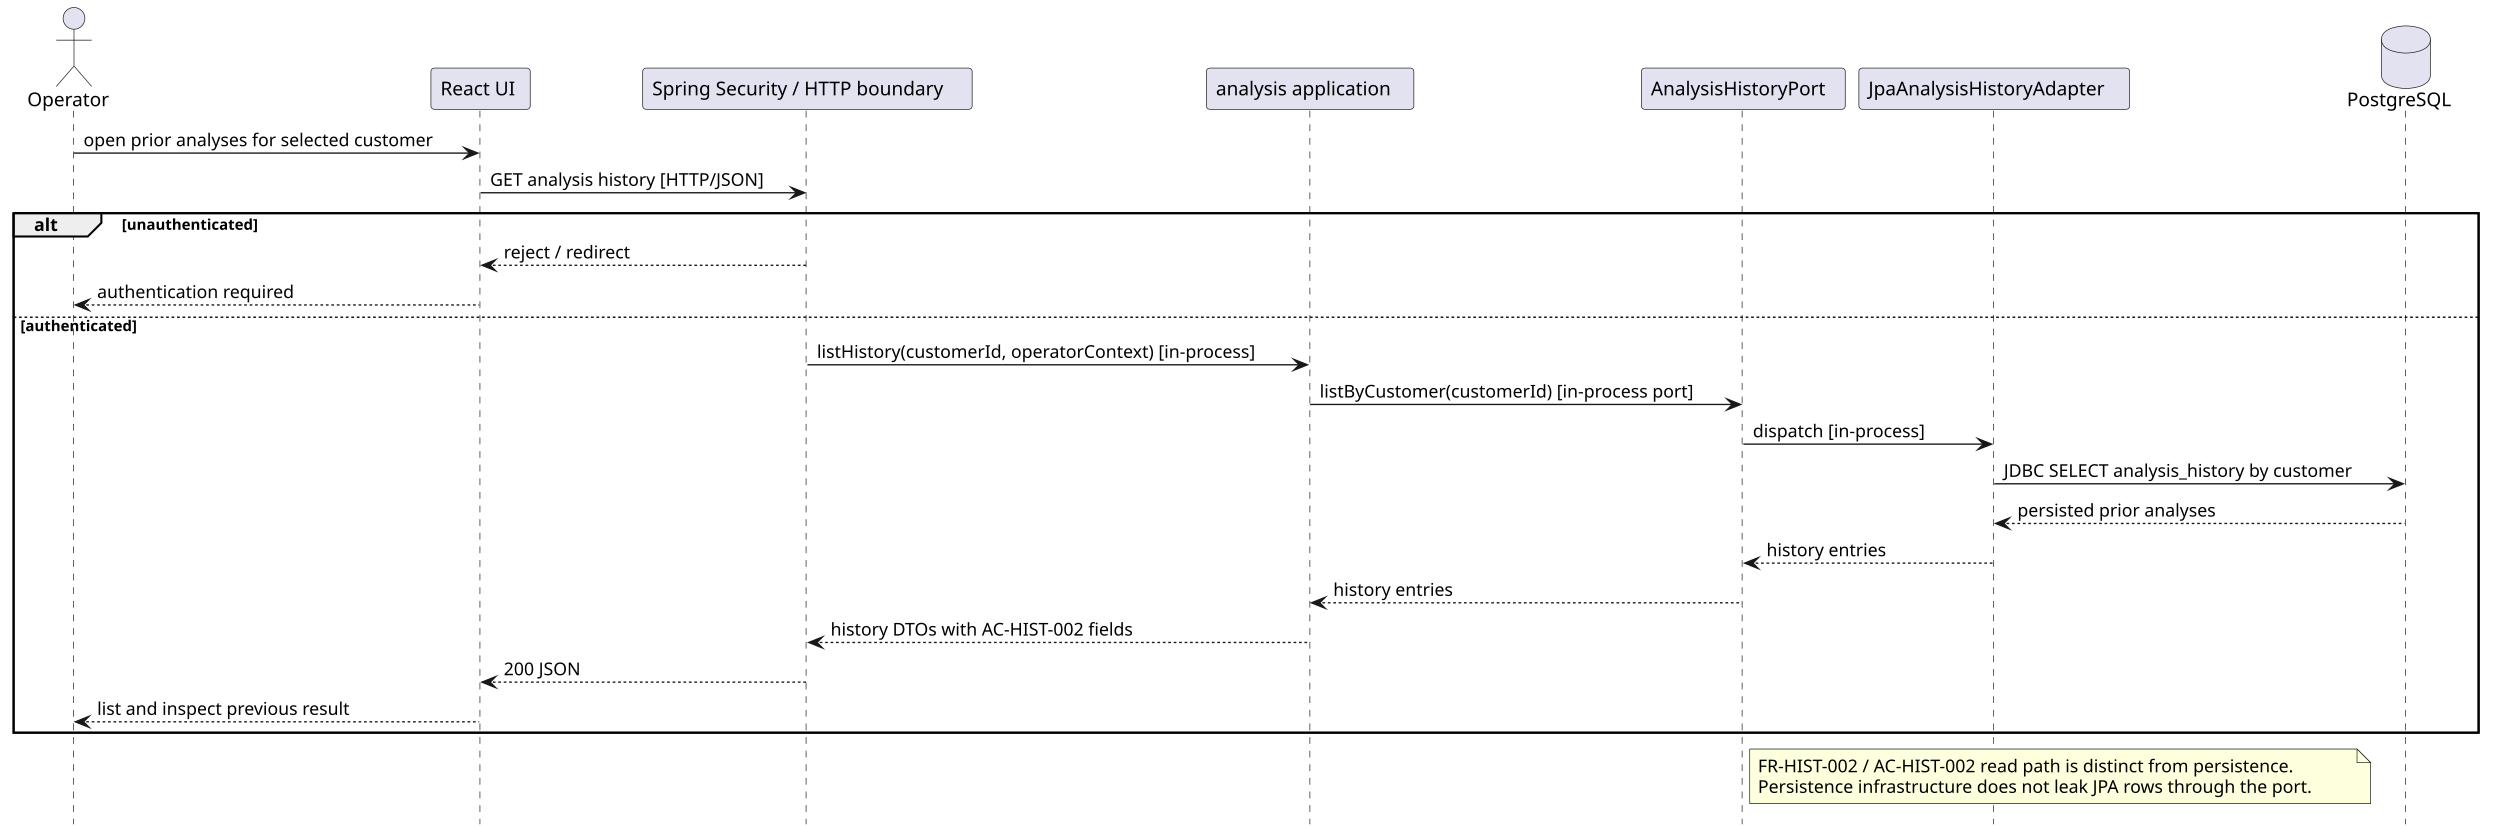
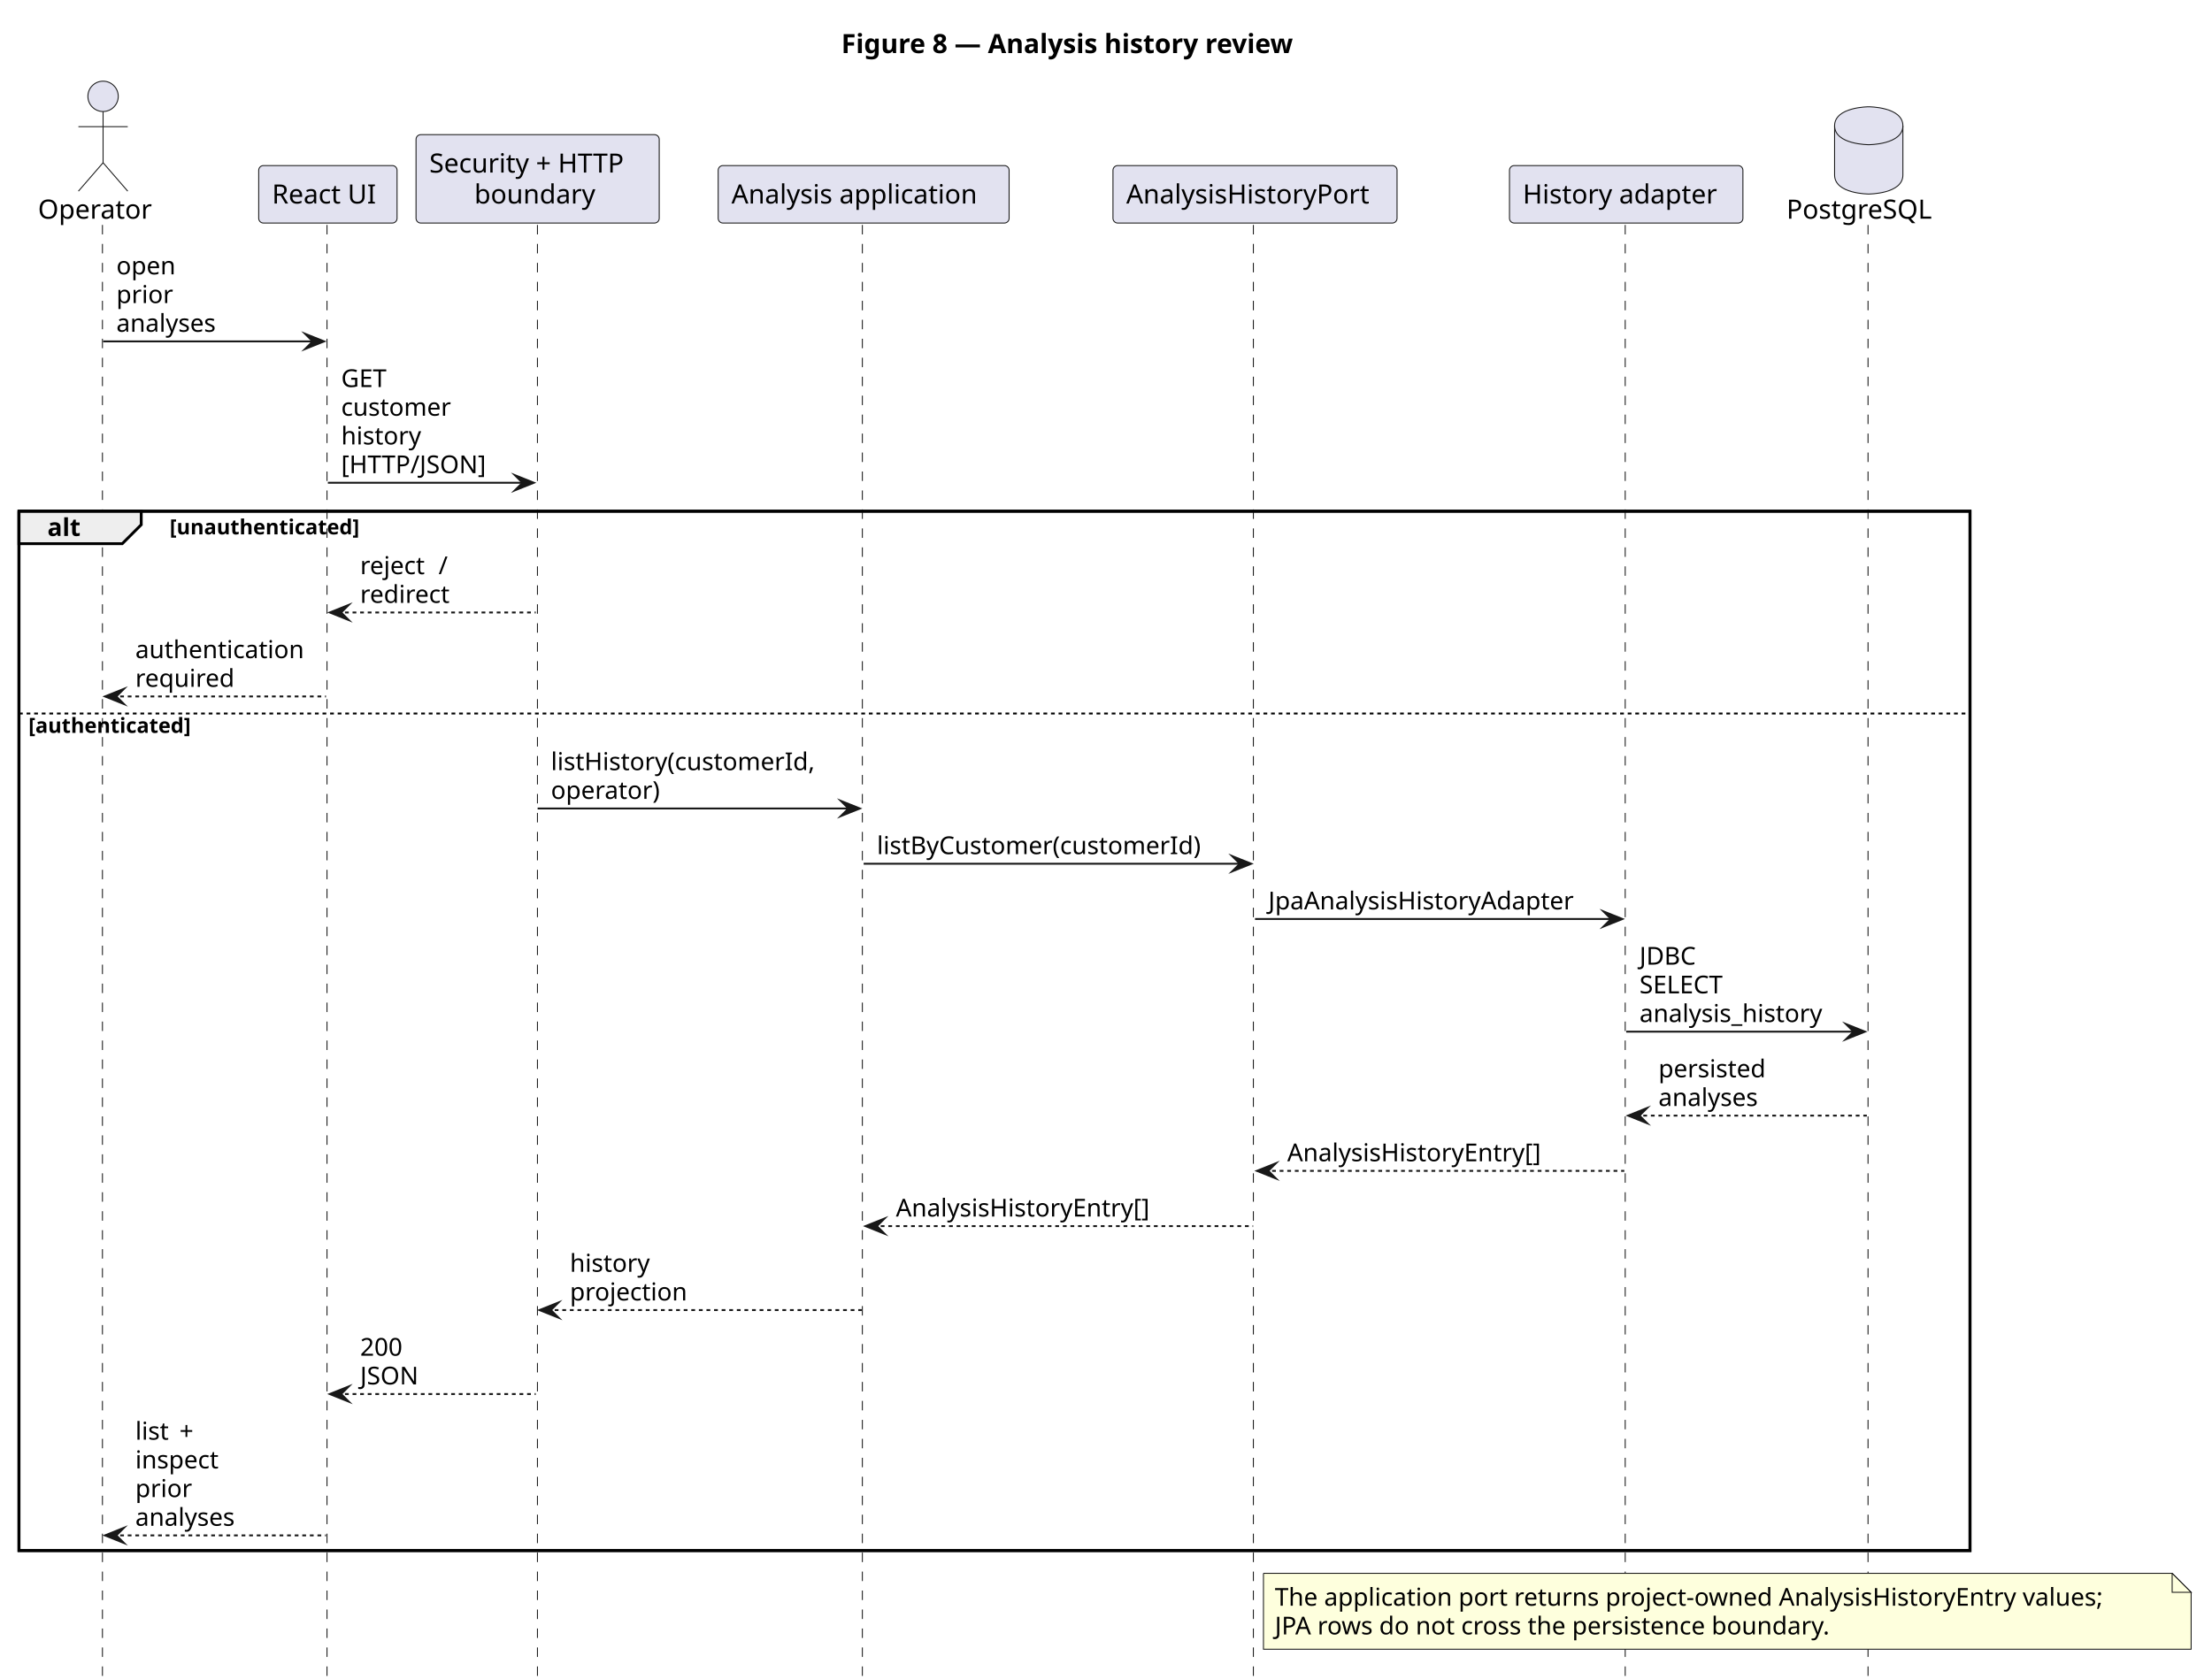
- <svg xmlns="http://www.w3.org/2000/svg" contentStyleType="text/css" data-diagram-type="SEQUENCE" height="606px" preserveAspectRatio="none" style="width:1836px;height:606px;background:#FFFFFF;" version="1.1" viewBox="0 0 1836 606" width="1836px" zoomAndPan="magnify">
+ <svg xmlns="http://www.w3.org/2000/svg" contentStyleType="text/css" data-diagram-type="SEQUENCE" height="885px" preserveAspectRatio="none" style="width:1166px;height:885px;background:#FFFFFF;" version="1.1" viewBox="0 0 1166 885" width="1166px" zoomAndPan="magnify">
  <defs />
  <g>
-     <rect fill="none" height="381.531" style="stroke:#000000;stroke-width:1.5;" width="1810.287" x="10" y="156.562" />
-     <g class="participant-lifeline" data-entity-uid="part1" data-qualified-name="Operator" data-source-line="2" id="part1-lifeline">
+     <g class="title" data-source-line="1">
+       <text fill="#000000" font-family="sans-serif" font-size="14" font-weight="700" lengthAdjust="spacing" textLength="272.692" x="443.452" y="27.995">Figure 8 — Analysis history review</text>
+     </g>
+     <rect fill="none" height="547.992" style="stroke:#000000;stroke-width:1.5;" width="1028.438" x="10" y="269.523" />
+     <g class="participant-lifeline" data-entity-uid="part1" data-qualified-name="Operator" data-source-line="5" id="part1-lifeline">
      <g>
-         <rect fill="#000000" fill-opacity="0" height="524.062" width="8" x="50.333" y="81.297" />
-         <line style="stroke:#181818;stroke-width:0.5;stroke-dasharray:5,5;" x1="54" x2="54" y1="81.297" y2="605.359" />
+         <rect fill="#000000" fill-opacity="0" height="766.188" width="8" x="50.333" y="118.594" />
+         <line style="stroke:#181818;stroke-width:0.5;stroke-dasharray:5,5;" x1="54" x2="54" y1="118.594" y2="884.781" />
      </g>
    </g>
-     <g class="participant-lifeline" data-entity-uid="part2" data-qualified-name="UI" data-source-line="3" id="part2-lifeline">
+     <g class="participant-lifeline" data-entity-uid="part2" data-qualified-name="UI" data-source-line="6" id="part2-lifeline">
      <g>
-         <rect fill="#000000" fill-opacity="0" height="524.062" width="8" x="348.932" y="81.297" />
-         <line style="stroke:#181818;stroke-width:0.5;stroke-dasharray:5,5;" x1="352.466" x2="352.466" y1="81.297" y2="605.359" />
+         <rect fill="#000000" fill-opacity="0" height="766.188" width="8" x="168.836" y="118.594" />
+         <line style="stroke:#181818;stroke-width:0.5;stroke-dasharray:5,5;" x1="172.37" x2="172.37" y1="118.594" y2="884.781" />
      </g>
    </g>
-     <g class="participant-lifeline" data-entity-uid="part3" data-qualified-name="Boundary" data-source-line="4" id="part3-lifeline">
+     <g class="participant-lifeline" data-entity-uid="part3" data-qualified-name="Boundary" data-source-line="7" id="part3-lifeline">
      <g>
-         <rect fill="#000000" fill-opacity="0" height="524.062" width="8" x="588.968" y="81.297" />
-         <line style="stroke:#181818;stroke-width:0.5;stroke-dasharray:5,5;" x1="591.986" x2="591.986" y1="81.297" y2="605.359" />
+         <rect fill="#000000" fill-opacity="0" height="766.188" width="8" x="279.4" y="118.594" />
+         <line style="stroke:#181818;stroke-width:0.5;stroke-dasharray:5,5;" x1="283.303" x2="283.303" y1="118.594" y2="884.781" />
      </g>
    </g>
-     <g class="participant-lifeline" data-entity-uid="part4" data-qualified-name="Analysis" data-source-line="5" id="part4-lifeline">
+     <g class="participant-lifeline" data-entity-uid="part4" data-qualified-name="Analysis" data-source-line="8" id="part4-lifeline">
      <g>
-         <rect fill="#000000" fill-opacity="0" height="524.062" width="8" x="958.148" y="81.297" />
-         <line style="stroke:#181818;stroke-width:0.5;stroke-dasharray:5,5;" x1="961.968" x2="961.968" y1="81.297" y2="605.359" />
+         <rect fill="#000000" fill-opacity="0" height="766.188" width="8" x="451.25" y="118.594" />
+         <line style="stroke:#181818;stroke-width:0.5;stroke-dasharray:5,5;" x1="454.571" x2="454.571" y1="118.594" y2="884.781" />
      </g>
    </g>
-     <g class="participant-lifeline" data-entity-uid="part5" data-qualified-name="History" data-source-line="6" id="part5-lifeline">
+     <g class="participant-lifeline" data-entity-uid="part5" data-qualified-name="History" data-source-line="9" id="part5-lifeline">
      <g>
-         <rect fill="#000000" fill-opacity="0" height="524.062" width="8" x="1276.285" y="81.297" />
-         <line style="stroke:#181818;stroke-width:0.5;stroke-dasharray:5,5;" x1="1279.415" x2="1279.415" y1="81.297" y2="605.359" />
+         <rect fill="#000000" fill-opacity="0" height="766.188" width="8" x="657.548" y="118.594" />
+         <line style="stroke:#181818;stroke-width:0.5;stroke-dasharray:5,5;" x1="660.677" x2="660.677" y1="118.594" y2="884.781" />
      </g>
    </g>
-     <g class="participant-lifeline" data-entity-uid="part6" data-qualified-name="Jpa" data-source-line="7" id="part6-lifeline">
+     <g class="participant-lifeline" data-entity-uid="part6" data-qualified-name="Adapter" data-source-line="10" id="part6-lifeline">
      <g>
-         <rect fill="#000000" fill-opacity="0" height="524.062" width="8" x="1460.591" y="81.297" />
-         <line style="stroke:#181818;stroke-width:0.5;stroke-dasharray:5,5;" x1="1464.156" x2="1464.156" y1="81.297" y2="605.359" />
+         <rect fill="#000000" fill-opacity="0" height="766.188" width="8" x="853.214" y="118.594" />
+         <line style="stroke:#181818;stroke-width:0.5;stroke-dasharray:5,5;" x1="856.69" x2="856.69" y1="118.594" y2="884.781" />
      </g>
    </g>
-     <g class="participant-lifeline" data-entity-uid="part7" data-qualified-name="DB" data-source-line="8" id="part7-lifeline">
+     <g class="participant-lifeline" data-entity-uid="part7" data-qualified-name="DB" data-source-line="11" id="part7-lifeline">
      <g>
-         <rect fill="#000000" fill-opacity="0" height="524.062" width="8" x="1762.911" y="81.297" />
-         <line style="stroke:#181818;stroke-width:0.5;stroke-dasharray:5,5;" x1="1766.534" x2="1766.534" y1="81.297" y2="605.359" />
+         <rect fill="#000000" fill-opacity="0" height="766.188" width="8" x="981.062" y="118.594" />
+         <line style="stroke:#181818;stroke-width:0.5;stroke-dasharray:5,5;" x1="984.685" x2="984.685" y1="118.594" y2="884.781" />
      </g>
    </g>
-     <g class="participant participant-head" data-entity-uid="part1" data-qualified-name="Operator" data-source-line="2" id="part1-head">
-       <text fill="#000000" font-family="sans-serif" font-size="14" lengthAdjust="spacing" textLength="62.665" x="20" y="77.995">Operator</text>
-       <ellipse cx="54.333" cy="13.5" fill="#E2E2F0" rx="8" ry="8" style="stroke:#181818;stroke-width:0.5;" />
-       <path d="M54.333,21.5 L54.333,48.5 M41.333,29.5 L67.332,29.5 M54.333,48.5 L41.333,63.5 M54.333,48.5 L67.332,63.5" fill="none" style="stroke:#181818;stroke-width:0.5;" />
+     <g class="participant participant-head" data-entity-uid="part1" data-qualified-name="Operator" data-source-line="5" id="part1-head">
+       <text fill="#000000" font-family="sans-serif" font-size="14" lengthAdjust="spacing" textLength="62.665" x="20" y="115.292">Operator</text>
+       <ellipse cx="54.333" cy="50.797" fill="#E2E2F0" rx="8" ry="8" style="stroke:#181818;stroke-width:0.5;" />
+       <path d="M54.333,58.797 L54.333,85.797 M41.333,66.797 L67.332,66.797 M54.333,85.797 L41.333,100.797 M54.333,85.797 L67.332,100.797" fill="none" style="stroke:#181818;stroke-width:0.5;" />
    </g>
-     <g class="participant participant-head" data-entity-uid="part2" data-qualified-name="UI" data-source-line="3" id="part2-head">
-       <rect fill="#E2E2F0" height="30.297" rx="2.5" ry="2.5" style="stroke:#181818;stroke-width:0.5;" width="72.933" x="316.466" y="50" />
-       <text fill="#000000" font-family="sans-serif" font-size="14" lengthAdjust="spacing" textLength="58.933" x="323.466" y="69.995">React UI</text>
+     <g class="participant participant-head" data-entity-uid="part2" data-qualified-name="UI" data-source-line="6" id="part2-head">
+       <rect fill="#E2E2F0" height="30.297" rx="2.5" ry="2.5" style="stroke:#181818;stroke-width:0.5;" width="72.933" x="136.37" y="87.297" />
+       <text fill="#000000" font-family="sans-serif" font-size="14" lengthAdjust="spacing" textLength="58.933" x="143.37" y="107.292">React UI</text>
    </g>
-     <g class="participant participant-head" data-entity-uid="part3" data-qualified-name="Boundary" data-source-line="4" id="part3-head">
-       <rect fill="#E2E2F0" height="30.297" rx="2.5" ry="2.5" style="stroke:#181818;stroke-width:0.5;" width="241.965" x="471.986" y="50" />
-       <text fill="#000000" font-family="sans-serif" font-size="14" lengthAdjust="spacing" textLength="227.965" x="478.986" y="69.995">Spring Security / HTTP boundary</text>
+     <g class="participant participant-head" data-entity-uid="part3" data-qualified-name="Boundary" data-source-line="7" id="part3-head">
+       <rect fill="#E2E2F0" height="46.594" rx="2.5" ry="2.5" style="stroke:#181818;stroke-width:0.5;" width="128.194" x="219.303" y="71" />
+       <text fill="#000000" font-family="sans-serif" font-size="14" lengthAdjust="spacing" textLength="114.194" x="226.303" y="90.995">Security + HTTP</text>
+       <text fill="#000000" font-family="sans-serif" font-size="14" lengthAdjust="spacing" textLength="66.705" x="250.047" y="107.292">boundary</text>
    </g>
-     <g class="participant participant-head" data-entity-uid="part4" data-qualified-name="Analysis" data-source-line="5" id="part4-head">
-       <rect fill="#E2E2F0" height="30.297" rx="2.5" ry="2.5" style="stroke:#181818;stroke-width:0.5;" width="152.359" x="885.968" y="50" />
-       <text fill="#000000" font-family="sans-serif" font-size="14" lengthAdjust="spacing" textLength="138.359" x="892.968" y="69.995">analysis application</text>
+     <g class="participant participant-head" data-entity-uid="part4" data-qualified-name="Analysis" data-source-line="8" id="part4-head">
+       <rect fill="#E2E2F0" height="30.297" rx="2.5" ry="2.5" style="stroke:#181818;stroke-width:0.5;" width="153.357" x="378.571" y="87.297" />
+       <text fill="#000000" font-family="sans-serif" font-size="14" lengthAdjust="spacing" textLength="139.357" x="385.571" y="107.292">Analysis application</text>
    </g>
-     <g class="participant participant-head" data-entity-uid="part5" data-qualified-name="History" data-source-line="6" id="part5-head">
-       <rect fill="#E2E2F0" height="30.297" rx="2.5" ry="2.5" style="stroke:#181818;stroke-width:0.5;" width="149.741" x="1205.415" y="50" />
-       <text fill="#000000" font-family="sans-serif" font-size="14" lengthAdjust="spacing" textLength="135.741" x="1212.415" y="69.995">AnalysisHistoryPort</text>
+     <g class="participant participant-head" data-entity-uid="part5" data-qualified-name="History" data-source-line="9" id="part5-head">
+       <rect fill="#E2E2F0" height="30.297" rx="2.5" ry="2.5" style="stroke:#181818;stroke-width:0.5;" width="149.741" x="586.677" y="87.297" />
+       <text fill="#000000" font-family="sans-serif" font-size="14" lengthAdjust="spacing" textLength="135.741" x="593.677" y="107.292">AnalysisHistoryPort</text>
    </g>
-     <g class="participant participant-head" data-entity-uid="part6" data-qualified-name="Jpa" data-source-line="7" id="part6-head">
-       <rect fill="#E2E2F0" height="30.297" rx="2.5" ry="2.5" style="stroke:#181818;stroke-width:0.5;" width="198.871" x="1365.156" y="50" />
-       <text fill="#000000" font-family="sans-serif" font-size="14" lengthAdjust="spacing" textLength="184.871" x="1372.156" y="69.995">JpaAnalysisHistoryAdapter</text>
+     <g class="participant participant-head" data-entity-uid="part6" data-qualified-name="Adapter" data-source-line="10" id="part6-head">
+       <rect fill="#E2E2F0" height="30.297" rx="2.5" ry="2.5" style="stroke:#181818;stroke-width:0.5;" width="123.047" x="795.69" y="87.297" />
+       <text fill="#000000" font-family="sans-serif" font-size="14" lengthAdjust="spacing" textLength="109.047" x="802.69" y="107.292">History adapter</text>
    </g>
-     <g class="participant participant-head" data-entity-uid="part7" data-qualified-name="DB" data-source-line="8" id="part7-head">
-       <text fill="#000000" font-family="sans-serif" font-size="14" lengthAdjust="spacing" textLength="80.753" x="1723.534" y="77.995">PostgreSQL</text>
-       <path d="M1748.911,29 C1748.911,19 1766.911,19 1766.911,19 C1766.911,19 1784.911,19 1784.911,29 L1784.911,55 C1784.911,65 1766.911,65 1766.911,65 C1766.911,65 1748.911,65 1748.911,55 L1748.911,29" fill="#E2E2F0" style="stroke:#181818;stroke-width:0.5;" />
-       <path d="M1748.911,29 C1748.911,39 1766.911,39 1766.911,39 C1766.911,39 1784.911,39 1784.911,29" fill="none" style="stroke:#181818;stroke-width:0.5;" />
+     <g class="participant participant-head" data-entity-uid="part7" data-qualified-name="DB" data-source-line="11" id="part7-head">
+       <text fill="#000000" font-family="sans-serif" font-size="14" lengthAdjust="spacing" textLength="80.753" x="941.685" y="115.292">PostgreSQL</text>
+       <path d="M967.062,66.297 C967.062,56.297 985.062,56.297 985.062,56.297 C985.062,56.297 1003.062,56.297 1003.062,66.297 L1003.062,92.297 C1003.062,102.297 985.062,102.297 985.062,102.297 C985.062,102.297 967.062,102.297 967.062,92.297 L967.062,66.297" fill="#E2E2F0" style="stroke:#181818;stroke-width:0.5;" />
+       <path d="M967.062,66.297 C967.062,76.297 985.062,76.297 985.062,76.297 C985.062,76.297 1003.062,76.297 1003.062,66.297" fill="none" style="stroke:#181818;stroke-width:0.5;" />
    </g>
-     <g class="message" data-entity-1="part1" data-entity-2="part2" data-source-line="10" id="msg1">
-       <polygon fill="#181818" points="340.932,108.43,350.932,112.43,340.932,116.43,344.932,112.43" style="stroke:#181818;stroke-width:1;stroke-linejoin:miter;stroke-miterlimit:10;" />
-       <line style="stroke:#181818;stroke-width:1;" x1="54.333" x2="346.932" y1="112.43" y2="112.43" />
-       <text fill="#000000" font-family="sans-serif" font-size="13" lengthAdjust="spacing" textLength="274.6" x="61.333" y="107.364">open prior analyses for selected customer</text>
+     <g class="message" data-entity-1="part1" data-entity-2="part2" data-source-line="13" id="msg1">
+       <polygon fill="#181818" points="160.836,175.992,170.836,179.992,160.836,183.992,164.836,179.992" style="stroke:#181818;stroke-width:1;stroke-linejoin:miter;stroke-miterlimit:10;" />
+       <line style="stroke:#181818;stroke-width:1;" x1="54.333" x2="166.836" y1="179.992" y2="179.992" />
+       <text fill="#000000" font-family="sans-serif" font-size="13" lengthAdjust="spacing" textLength="32.443" x="61.333" y="144.661">open</text>
+       <text fill="#000000" font-family="sans-serif" font-size="13" lengthAdjust="spacing" textLength="30.507" x="61.333" y="159.793">prior</text>
+       <text fill="#000000" font-family="sans-serif" font-size="13" lengthAdjust="spacing" textLength="57.021" x="61.333" y="174.926">analyses</text>
    </g>
-     <g class="message" data-entity-1="part2" data-entity-2="part3" data-source-line="11" id="msg2">
-       <polygon fill="#181818" points="580.968,137.562,590.968,141.562,580.968,145.562,584.968,141.562" style="stroke:#181818;stroke-width:1;stroke-linejoin:miter;stroke-miterlimit:10;" />
-       <line style="stroke:#181818;stroke-width:1;" x1="352.932" x2="586.968" y1="141.562" y2="141.562" />
-       <text fill="#000000" font-family="sans-serif" font-size="13" lengthAdjust="spacing" textLength="216.036" x="359.932" y="136.497">GET analysis history [HTTP/JSON]</text>
+     <g class="message" data-entity-1="part2" data-entity-2="part3" data-source-line="14" id="msg2">
+       <polygon fill="#181818" points="271.4,250.523,281.4,254.523,271.4,258.523,275.4,254.523" style="stroke:#181818;stroke-width:1;stroke-linejoin:miter;stroke-miterlimit:10;" />
+       <line style="stroke:#181818;stroke-width:1;" x1="172.836" x2="277.4" y1="254.523" y2="254.523" />
+       <text fill="#000000" font-family="sans-serif" font-size="13" lengthAdjust="spacing" textLength="26.229" x="179.836" y="204.059">GET</text>
+       <text fill="#000000" font-family="sans-serif" font-size="13" lengthAdjust="spacing" textLength="61.217" x="179.836" y="219.192">customer</text>
+       <text fill="#000000" font-family="sans-serif" font-size="13" lengthAdjust="spacing" textLength="44.713" x="179.836" y="234.325">history</text>
+       <text fill="#000000" font-family="sans-serif" font-size="13" lengthAdjust="spacing" textLength="80.063" x="179.836" y="249.458">[HTTP/JSON]</text>
    </g>
-     <path d="M10,156.562 L74.443,156.562 L74.443,163.695 L64.443,173.695 L10,173.695 L10,156.562" fill="#EEEEEE" style="stroke:#000000;stroke-width:1.5;" />
-     <rect fill="none" height="381.531" style="stroke:#000000;stroke-width:1.5;" width="1810.287" x="10" y="156.562" />
-     <text fill="#000000" font-family="sans-serif" font-size="13" font-weight="700" lengthAdjust="spacing" textLength="19.443" x="25" y="169.629">alt</text>
-     <text fill="#000000" font-family="sans-serif" font-size="11" font-weight="700" lengthAdjust="spacing" textLength="112.916" x="89.443" y="168.773">[unauthenticated]</text>
-     <g class="message" data-entity-1="part3" data-entity-2="part2" data-source-line="13" id="msg3">
-       <polygon fill="#181818" points="363.932,190.828,353.932,194.828,363.932,198.828,359.932,194.828" style="stroke:#181818;stroke-width:1;stroke-linejoin:miter;stroke-miterlimit:10;" />
-       <line style="stroke:#181818;stroke-width:1;stroke-dasharray:2,2;" x1="357.932" x2="591.968" y1="194.828" y2="194.828" />
-       <text fill="#000000" font-family="sans-serif" font-size="13" lengthAdjust="spacing" textLength="100.636" x="369.932" y="189.762">reject / redirect</text>
+     <path d="M10,269.523 L74.443,269.523 L74.443,276.656 L64.443,286.656 L10,286.656 L10,269.523" fill="#EEEEEE" style="stroke:#000000;stroke-width:1.5;" />
+     <rect fill="none" height="547.992" style="stroke:#000000;stroke-width:1.5;" width="1028.438" x="10" y="269.523" />
+     <text fill="#000000" font-family="sans-serif" font-size="13" font-weight="700" lengthAdjust="spacing" textLength="19.443" x="25" y="282.59">alt</text>
+     <text fill="#000000" font-family="sans-serif" font-size="11" font-weight="700" lengthAdjust="spacing" textLength="112.916" x="89.443" y="281.734">[unauthenticated]</text>
+     <g class="message" data-entity-1="part3" data-entity-2="part2" data-source-line="16" id="msg3">
+       <polygon fill="#181818" points="183.836,318.922,173.836,322.922,183.836,326.922,179.836,322.922" style="stroke:#181818;stroke-width:1;stroke-linejoin:miter;stroke-miterlimit:10;" />
+       <line style="stroke:#181818;stroke-width:1;stroke-dasharray:2,2;" x1="177.836" x2="282.4" y1="322.922" y2="322.922" />
+       <text fill="#000000" font-family="sans-serif" font-size="13" lengthAdjust="spacing" textLength="37.197" x="189.836" y="302.723">reject</text>
+       <text fill="#000000" font-family="sans-serif" font-size="13" lengthAdjust="spacing" textLength="4.132" x="227.034" y="302.723"> </text>
+       <text fill="#000000" font-family="sans-serif" font-size="13" lengthAdjust="spacing" textLength="4.38" x="231.166" y="302.723">/</text>
+       <text fill="#000000" font-family="sans-serif" font-size="13" lengthAdjust="spacing" textLength="50.794" x="189.836" y="317.856">redirect</text>
    </g>
-     <g class="message" data-entity-1="part2" data-entity-2="part1" data-source-line="14" id="msg4">
-       <polygon fill="#181818" points="65.332,219.961,55.333,223.961,65.332,227.961,61.333,223.961" style="stroke:#181818;stroke-width:1;stroke-linejoin:miter;stroke-miterlimit:10;" />
-       <line style="stroke:#181818;stroke-width:1;stroke-dasharray:2,2;" x1="59.333" x2="351.932" y1="223.961" y2="223.961" />
-       <text fill="#000000" font-family="sans-serif" font-size="13" lengthAdjust="spacing" textLength="153.677" x="71.332" y="218.895">authentication required</text>
+     <g class="message" data-entity-1="part2" data-entity-2="part1" data-source-line="17" id="msg4">
+       <polygon fill="#181818" points="65.332,363.188,55.333,367.188,65.332,371.188,61.333,367.188" style="stroke:#181818;stroke-width:1;stroke-linejoin:miter;stroke-miterlimit:10;" />
+       <line style="stroke:#181818;stroke-width:1;stroke-dasharray:2,2;" x1="59.333" x2="171.836" y1="367.188" y2="367.188" />
+       <text fill="#000000" font-family="sans-serif" font-size="13" lengthAdjust="spacing" textLength="94.504" x="71.332" y="346.989">authentication</text>
+       <text fill="#000000" font-family="sans-serif" font-size="13" lengthAdjust="spacing" textLength="55.041" x="71.332" y="362.122">required</text>
    </g>
-     <line style="stroke:#000000;stroke-width:1;stroke-dasharray:2,2;" x1="10" x2="1820.287" y1="232.961" y2="232.961" />
-     <text fill="#000000" font-family="sans-serif" font-size="11" font-weight="700" lengthAdjust="spacing" textLength="97.254" x="15" y="243.171">[authenticated]</text>
-     <g class="message" data-entity-1="part3" data-entity-2="part4" data-source-line="16" id="msg5">
-       <polygon fill="#181818" points="950.148,263.898,960.148,267.898,950.148,271.898,954.148,267.898" style="stroke:#181818;stroke-width:1;stroke-linejoin:miter;stroke-miterlimit:10;" />
-       <line style="stroke:#181818;stroke-width:1;" x1="592.968" x2="956.148" y1="267.898" y2="267.898" />
-       <text fill="#000000" font-family="sans-serif" font-size="13" lengthAdjust="spacing" textLength="345.179" x="599.968" y="262.832">listHistory(customerId, operatorContext) [in-process]</text>
+     <line style="stroke:#000000;stroke-width:1;stroke-dasharray:2,2;" x1="10" x2="1038.438" y1="376.188" y2="376.188" />
+     <text fill="#000000" font-family="sans-serif" font-size="11" font-weight="700" lengthAdjust="spacing" textLength="97.254" x="15" y="386.398">[authenticated]</text>
+     <g class="message" data-entity-1="part3" data-entity-2="part4" data-source-line="19" id="msg5">
+       <polygon fill="#181818" points="443.25,422.258,453.25,426.258,443.25,430.258,447.25,426.258" style="stroke:#181818;stroke-width:1;stroke-linejoin:miter;stroke-miterlimit:10;" />
+       <line style="stroke:#181818;stroke-width:1;" x1="283.4" x2="449.25" y1="426.258" y2="426.258" />
+       <text fill="#000000" font-family="sans-serif" font-size="13" lengthAdjust="spacing" textLength="147.85" x="290.4" y="406.059">listHistory(customerId,</text>
+       <text fill="#000000" font-family="sans-serif" font-size="13" lengthAdjust="spacing" textLength="60.982" x="290.4" y="421.192">operator)</text>
    </g>
-     <g class="message" data-entity-1="part4" data-entity-2="part5" data-source-line="17" id="msg6">
-       <polygon fill="#181818" points="1268.285,293.031,1278.285,297.031,1268.285,301.031,1272.285,297.031" style="stroke:#181818;stroke-width:1;stroke-linejoin:miter;stroke-miterlimit:10;" />
-       <line style="stroke:#181818;stroke-width:1;" x1="962.148" x2="1274.285" y1="297.031" y2="297.031" />
-       <text fill="#000000" font-family="sans-serif" font-size="13" lengthAdjust="spacing" textLength="294.138" x="969.148" y="291.965">listByCustomer(customerId) [in-process port]</text>
+     <g class="message" data-entity-1="part4" data-entity-2="part5" data-source-line="20" id="msg6">
+       <polygon fill="#181818" points="649.548,451.391,659.548,455.391,649.548,459.391,653.548,455.391" style="stroke:#181818;stroke-width:1;stroke-linejoin:miter;stroke-miterlimit:10;" />
+       <line style="stroke:#181818;stroke-width:1;" x1="455.25" x2="655.548" y1="455.391" y2="455.391" />
+       <text fill="#000000" font-family="sans-serif" font-size="13" lengthAdjust="spacing" textLength="182.298" x="462.25" y="450.325">listByCustomer(customerId)</text>
    </g>
-     <g class="message" data-entity-1="part5" data-entity-2="part6" data-source-line="18" id="msg7">
-       <polygon fill="#181818" points="1452.591,322.164,1462.591,326.164,1452.591,330.164,1456.591,326.164" style="stroke:#181818;stroke-width:1;stroke-linejoin:miter;stroke-miterlimit:10;" />
-       <line style="stroke:#181818;stroke-width:1;" x1="1280.285" x2="1458.591" y1="326.164" y2="326.164" />
-       <text fill="#000000" font-family="sans-serif" font-size="13" lengthAdjust="spacing" textLength="136.398" x="1287.285" y="321.098">dispatch [in-process]</text>
+     <g class="message" data-entity-1="part5" data-entity-2="part6" data-source-line="21" id="msg7">
+       <polygon fill="#181818" points="845.214,480.523,855.214,484.523,845.214,488.523,849.214,484.523" style="stroke:#181818;stroke-width:1;stroke-linejoin:miter;stroke-miterlimit:10;" />
+       <line style="stroke:#181818;stroke-width:1;" x1="661.548" x2="851.214" y1="484.523" y2="484.523" />
+       <text fill="#000000" font-family="sans-serif" font-size="13" lengthAdjust="spacing" textLength="171.666" x="668.548" y="479.457">JpaAnalysisHistoryAdapter</text>
    </g>
-     <g class="message" data-entity-1="part6" data-entity-2="part7" data-source-line="19" id="msg8">
-       <polygon fill="#181818" points="1754.911,351.297,1764.911,355.297,1754.911,359.297,1758.911,355.297" style="stroke:#181818;stroke-width:1;stroke-linejoin:miter;stroke-miterlimit:10;" />
-       <line style="stroke:#181818;stroke-width:1;" x1="1464.591" x2="1760.911" y1="355.297" y2="355.297" />
-       <text fill="#000000" font-family="sans-serif" font-size="13" lengthAdjust="spacing" textLength="278.319" x="1471.591" y="350.231">JDBC SELECT analysis_history by customer</text>
+     <g class="message" data-entity-1="part6" data-entity-2="part7" data-source-line="22" id="msg8">
+       <polygon fill="#181818" points="973.062,539.922,983.062,543.922,973.062,547.922,977.062,543.922" style="stroke:#181818;stroke-width:1;stroke-linejoin:miter;stroke-miterlimit:10;" />
+       <line style="stroke:#181818;stroke-width:1;" x1="857.214" x2="979.062" y1="543.922" y2="543.922" />
+       <text fill="#000000" font-family="sans-serif" font-size="13" lengthAdjust="spacing" textLength="31.84" x="864.214" y="508.59">JDBC</text>
+       <text fill="#000000" font-family="sans-serif" font-size="13" lengthAdjust="spacing" textLength="48.94" x="864.214" y="523.723">SELECT</text>
+       <text fill="#000000" font-family="sans-serif" font-size="13" lengthAdjust="spacing" textLength="103.848" x="864.214" y="538.856">analysis_history</text>
    </g>
-     <g class="message" data-entity-1="part7" data-entity-2="part6" data-source-line="20" id="msg9">
-       <polygon fill="#181818" points="1475.591,380.43,1465.591,384.43,1475.591,388.43,1471.591,384.43" style="stroke:#181818;stroke-width:1;stroke-linejoin:miter;stroke-miterlimit:10;" />
-       <line style="stroke:#181818;stroke-width:1;stroke-dasharray:2,2;" x1="1469.591" x2="1765.911" y1="384.43" y2="384.43" />
-       <text fill="#000000" font-family="sans-serif" font-size="13" lengthAdjust="spacing" textLength="155.892" x="1481.591" y="379.364">persisted prior analyses</text>
+     <g class="message" data-entity-1="part7" data-entity-2="part6" data-source-line="23" id="msg9">
+       <polygon fill="#181818" points="868.214,584.188,858.214,588.188,868.214,592.188,864.214,588.188" style="stroke:#181818;stroke-width:1;stroke-linejoin:miter;stroke-miterlimit:10;" />
+       <line style="stroke:#181818;stroke-width:1;stroke-dasharray:2,2;" x1="862.214" x2="984.062" y1="588.188" y2="588.188" />
+       <text fill="#000000" font-family="sans-serif" font-size="13" lengthAdjust="spacing" textLength="60.1" x="874.214" y="567.989">persisted</text>
+       <text fill="#000000" font-family="sans-serif" font-size="13" lengthAdjust="spacing" textLength="57.021" x="874.214" y="583.122">analyses</text>
    </g>
-     <g class="message" data-entity-1="part6" data-entity-2="part5" data-source-line="21" id="msg10">
-       <polygon fill="#181818" points="1291.285,409.562,1281.285,413.562,1291.285,417.562,1287.285,413.562" style="stroke:#181818;stroke-width:1;stroke-linejoin:miter;stroke-miterlimit:10;" />
-       <line style="stroke:#181818;stroke-width:1;stroke-dasharray:2,2;" x1="1285.285" x2="1463.591" y1="413.562" y2="413.562" />
-       <text fill="#000000" font-family="sans-serif" font-size="13" lengthAdjust="spacing" textLength="93.907" x="1297.285" y="408.497">history entries</text>
+     <g class="message" data-entity-1="part6" data-entity-2="part5" data-source-line="24" id="msg10">
+       <polygon fill="#181818" points="672.548,613.32,662.548,617.32,672.548,621.32,668.548,617.32" style="stroke:#181818;stroke-width:1;stroke-linejoin:miter;stroke-miterlimit:10;" />
+       <line style="stroke:#181818;stroke-width:1;stroke-dasharray:2,2;" x1="666.548" x2="856.214" y1="617.32" y2="617.32" />
+       <text fill="#000000" font-family="sans-serif" font-size="13" lengthAdjust="spacing" textLength="144.542" x="678.548" y="612.254">AnalysisHistoryEntry[]</text>
    </g>
-     <g class="message" data-entity-1="part5" data-entity-2="part4" data-source-line="22" id="msg11">
-       <polygon fill="#181818" points="973.148,438.695,963.148,442.695,973.148,446.695,969.148,442.695" style="stroke:#181818;stroke-width:1;stroke-linejoin:miter;stroke-miterlimit:10;" />
-       <line style="stroke:#181818;stroke-width:1;stroke-dasharray:2,2;" x1="967.148" x2="1279.285" y1="442.695" y2="442.695" />
-       <text fill="#000000" font-family="sans-serif" font-size="13" lengthAdjust="spacing" textLength="93.907" x="979.148" y="437.629">history entries</text>
+     <g class="message" data-entity-1="part5" data-entity-2="part4" data-source-line="25" id="msg11">
+       <polygon fill="#181818" points="466.25,642.453,456.25,646.453,466.25,650.453,462.25,646.453" style="stroke:#181818;stroke-width:1;stroke-linejoin:miter;stroke-miterlimit:10;" />
+       <line style="stroke:#181818;stroke-width:1;stroke-dasharray:2,2;" x1="460.25" x2="660.548" y1="646.453" y2="646.453" />
+       <text fill="#000000" font-family="sans-serif" font-size="13" lengthAdjust="spacing" textLength="144.542" x="472.25" y="641.387">AnalysisHistoryEntry[]</text>
    </g>
-     <g class="message" data-entity-1="part4" data-entity-2="part3" data-source-line="23" id="msg12">
-       <polygon fill="#181818" points="603.968,467.828,593.968,471.828,603.968,475.828,599.968,471.828" style="stroke:#181818;stroke-width:1;stroke-linejoin:miter;stroke-miterlimit:10;" />
-       <line style="stroke:#181818;stroke-width:1;stroke-dasharray:2,2;" x1="597.968" x2="961.148" y1="471.828" y2="471.828" />
-       <text fill="#000000" font-family="sans-serif" font-size="13" lengthAdjust="spacing" textLength="240.57" x="609.968" y="466.762">history DTOs with AC-HIST-002 fields</text>
+     <g class="message" data-entity-1="part4" data-entity-2="part3" data-source-line="26" id="msg12">
+       <polygon fill="#181818" points="294.4,686.719,284.4,690.719,294.4,694.719,290.4,690.719" style="stroke:#181818;stroke-width:1;stroke-linejoin:miter;stroke-miterlimit:10;" />
+       <line style="stroke:#181818;stroke-width:1;stroke-dasharray:2,2;" x1="288.4" x2="454.25" y1="690.719" y2="690.719" />
+       <text fill="#000000" font-family="sans-serif" font-size="13" lengthAdjust="spacing" textLength="44.713" x="300.4" y="670.52">history</text>
+       <text fill="#000000" font-family="sans-serif" font-size="13" lengthAdjust="spacing" textLength="65.21" x="300.4" y="685.653">projection</text>
    </g>
-     <g class="message" data-entity-1="part3" data-entity-2="part2" data-source-line="24" id="msg13">
-       <polygon fill="#181818" points="363.932,496.961,353.932,500.961,363.932,504.961,359.932,500.961" style="stroke:#181818;stroke-width:1;stroke-linejoin:miter;stroke-miterlimit:10;" />
-       <line style="stroke:#181818;stroke-width:1;stroke-dasharray:2,2;" x1="357.932" x2="591.968" y1="500.961" y2="500.961" />
-       <text fill="#000000" font-family="sans-serif" font-size="13" lengthAdjust="spacing" textLength="60.988" x="369.932" y="495.895">200 JSON</text>
+     <g class="message" data-entity-1="part3" data-entity-2="part2" data-source-line="27" id="msg13">
+       <polygon fill="#181818" points="183.836,730.984,173.836,734.984,183.836,738.984,179.836,734.984" style="stroke:#181818;stroke-width:1;stroke-linejoin:miter;stroke-miterlimit:10;" />
+       <line style="stroke:#181818;stroke-width:1;stroke-dasharray:2,2;" x1="177.836" x2="282.4" y1="734.984" y2="734.984" />
+       <text fill="#000000" font-family="sans-serif" font-size="13" lengthAdjust="spacing" textLength="24.813" x="189.836" y="714.786">200</text>
+       <text fill="#000000" font-family="sans-serif" font-size="13" lengthAdjust="spacing" textLength="32.043" x="189.836" y="729.918">JSON</text>
    </g>
-     <g class="message" data-entity-1="part2" data-entity-2="part1" data-source-line="25" id="msg14">
-       <polygon fill="#181818" points="65.332,526.094,55.333,530.094,65.332,534.094,61.333,530.094" style="stroke:#181818;stroke-width:1;stroke-linejoin:miter;stroke-miterlimit:10;" />
-       <line style="stroke:#181818;stroke-width:1;stroke-dasharray:2,2;" x1="59.333" x2="351.932" y1="530.094" y2="530.094" />
-       <text fill="#000000" font-family="sans-serif" font-size="13" lengthAdjust="spacing" textLength="200.129" x="71.332" y="525.028">list and inspect previous result</text>
+     <g class="message" data-entity-1="part2" data-entity-2="part1" data-source-line="28" id="msg14">
+       <polygon fill="#181818" points="65.332,805.516,55.333,809.516,65.332,813.516,61.333,809.516" style="stroke:#181818;stroke-width:1;stroke-linejoin:miter;stroke-miterlimit:10;" />
+       <line style="stroke:#181818;stroke-width:1;stroke-dasharray:2,2;" x1="59.333" x2="171.836" y1="809.516" y2="809.516" />
+       <text fill="#000000" font-family="sans-serif" font-size="13" lengthAdjust="spacing" textLength="19.094" x="71.332" y="759.051">list</text>
+       <text fill="#000000" font-family="sans-serif" font-size="13" lengthAdjust="spacing" textLength="4.132" x="90.426" y="759.051"> </text>
+       <text fill="#000000" font-family="sans-serif" font-size="13" lengthAdjust="spacing" textLength="10.893" x="94.559" y="759.051">+</text>
+       <text fill="#000000" font-family="sans-serif" font-size="13" lengthAdjust="spacing" textLength="47.119" x="71.332" y="774.184">inspect</text>
+       <text fill="#000000" font-family="sans-serif" font-size="13" lengthAdjust="spacing" textLength="30.507" x="71.332" y="789.317">prior</text>
+       <text fill="#000000" font-family="sans-serif" font-size="13" lengthAdjust="spacing" textLength="57.021" x="71.332" y="804.45">analyses</text>
    </g>
-     <path d="M1285,550.094 L1285,590.094 L1741,590.094 L1741,560.094 L1731,550.094 L1285,550.094" fill="#FEFFDD" style="stroke:#181818;stroke-width:0.5;" />
-     <path d="M1731,550.094 L1731,560.094 L1741,560.094 L1731,550.094" fill="#FEFFDD" style="stroke:#181818;stroke-width:0.5;" />
-     <text fill="#000000" font-family="sans-serif" font-size="13" lengthAdjust="spacing" textLength="427.147" x="1291" y="567.161">FR-HIST-002 / AC-HIST-002 read path is distinct from persistence.</text>
-     <text fill="#000000" font-family="sans-serif" font-size="13" lengthAdjust="spacing" textLength="435.151" x="1291" y="582.293">Persistence infrastructure does not leak JPA rows through the port.</text>
+     <path d="M666,829.516 L666,869.516 L1155,869.516 L1155,839.516 L1145,829.516 L666,829.516" fill="#FEFFDD" style="stroke:#181818;stroke-width:0.5;" />
+     <path d="M1145,829.516 L1145,839.516 L1155,839.516 L1145,829.516" fill="#FEFFDD" style="stroke:#181818;stroke-width:0.5;" />
+     <text fill="#000000" font-family="sans-serif" font-size="13" lengthAdjust="spacing" textLength="468.597" x="672" y="846.582">The application port returns project-owned AnalysisHistoryEntry values;</text>
+     <text fill="#000000" font-family="sans-serif" font-size="13" lengthAdjust="spacing" textLength="314.323" x="672" y="861.715">JPA rows do not cross the persistence boundary.</text>
  </g>
</svg>
